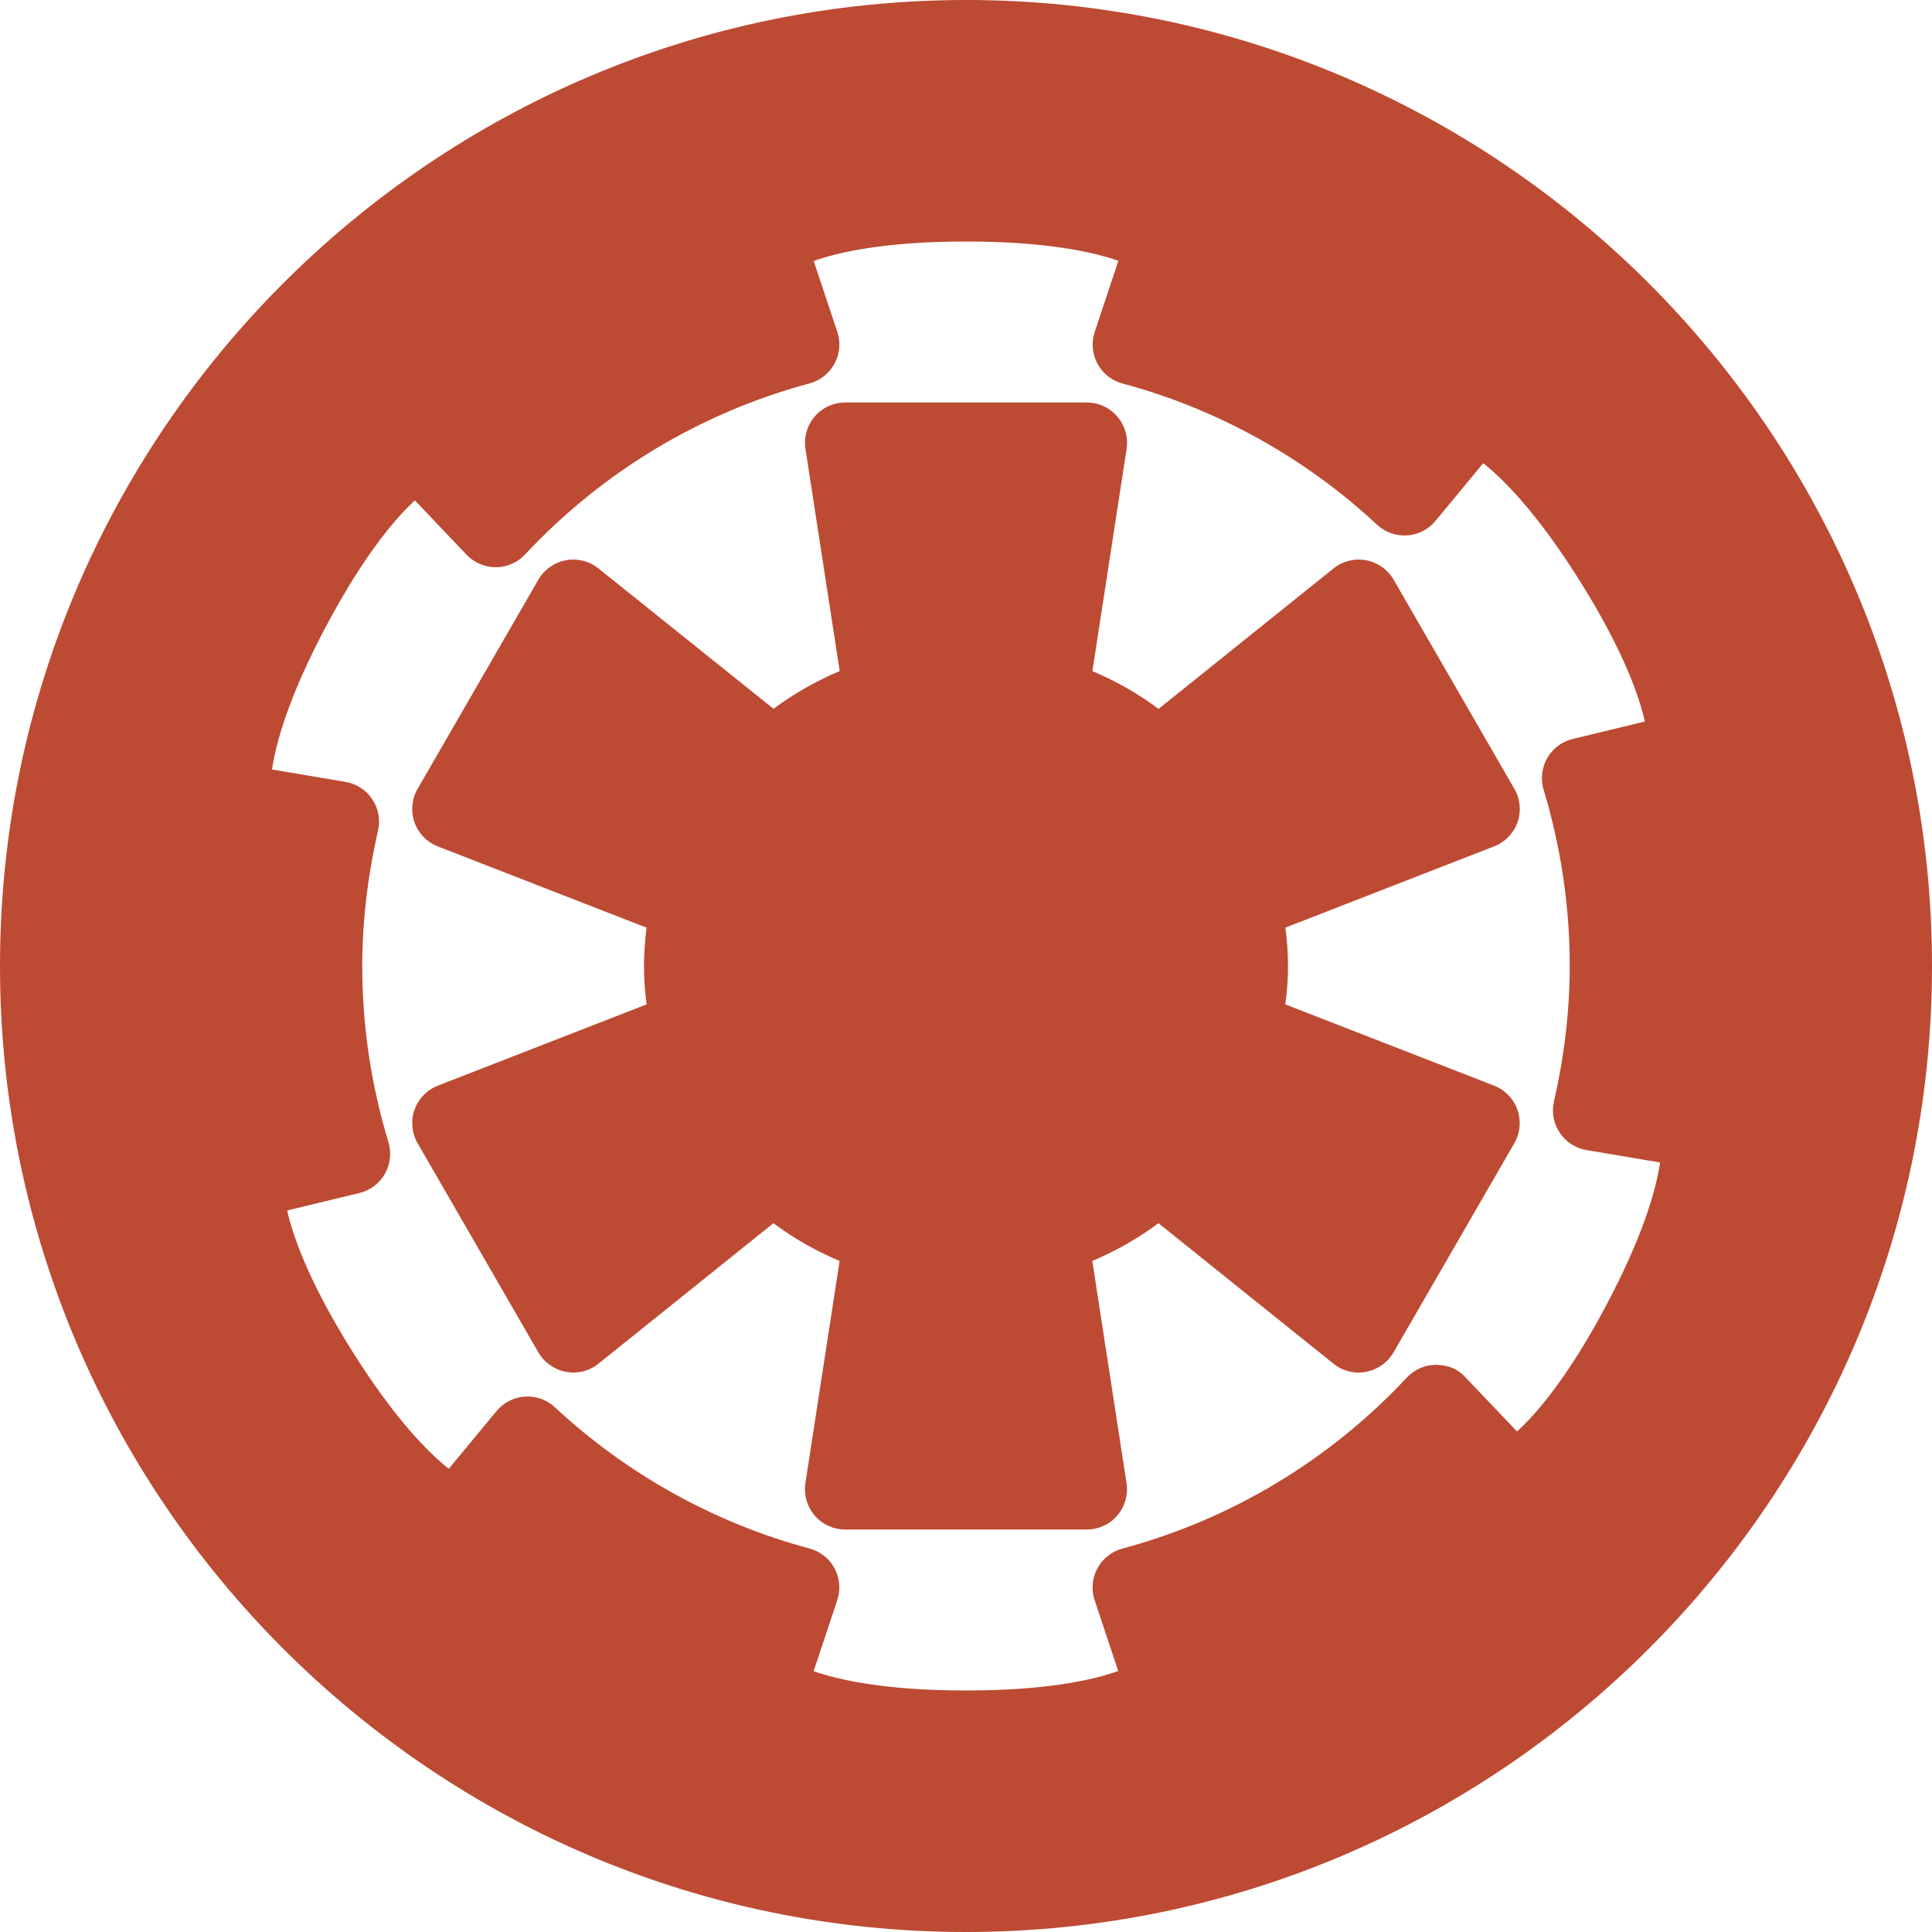
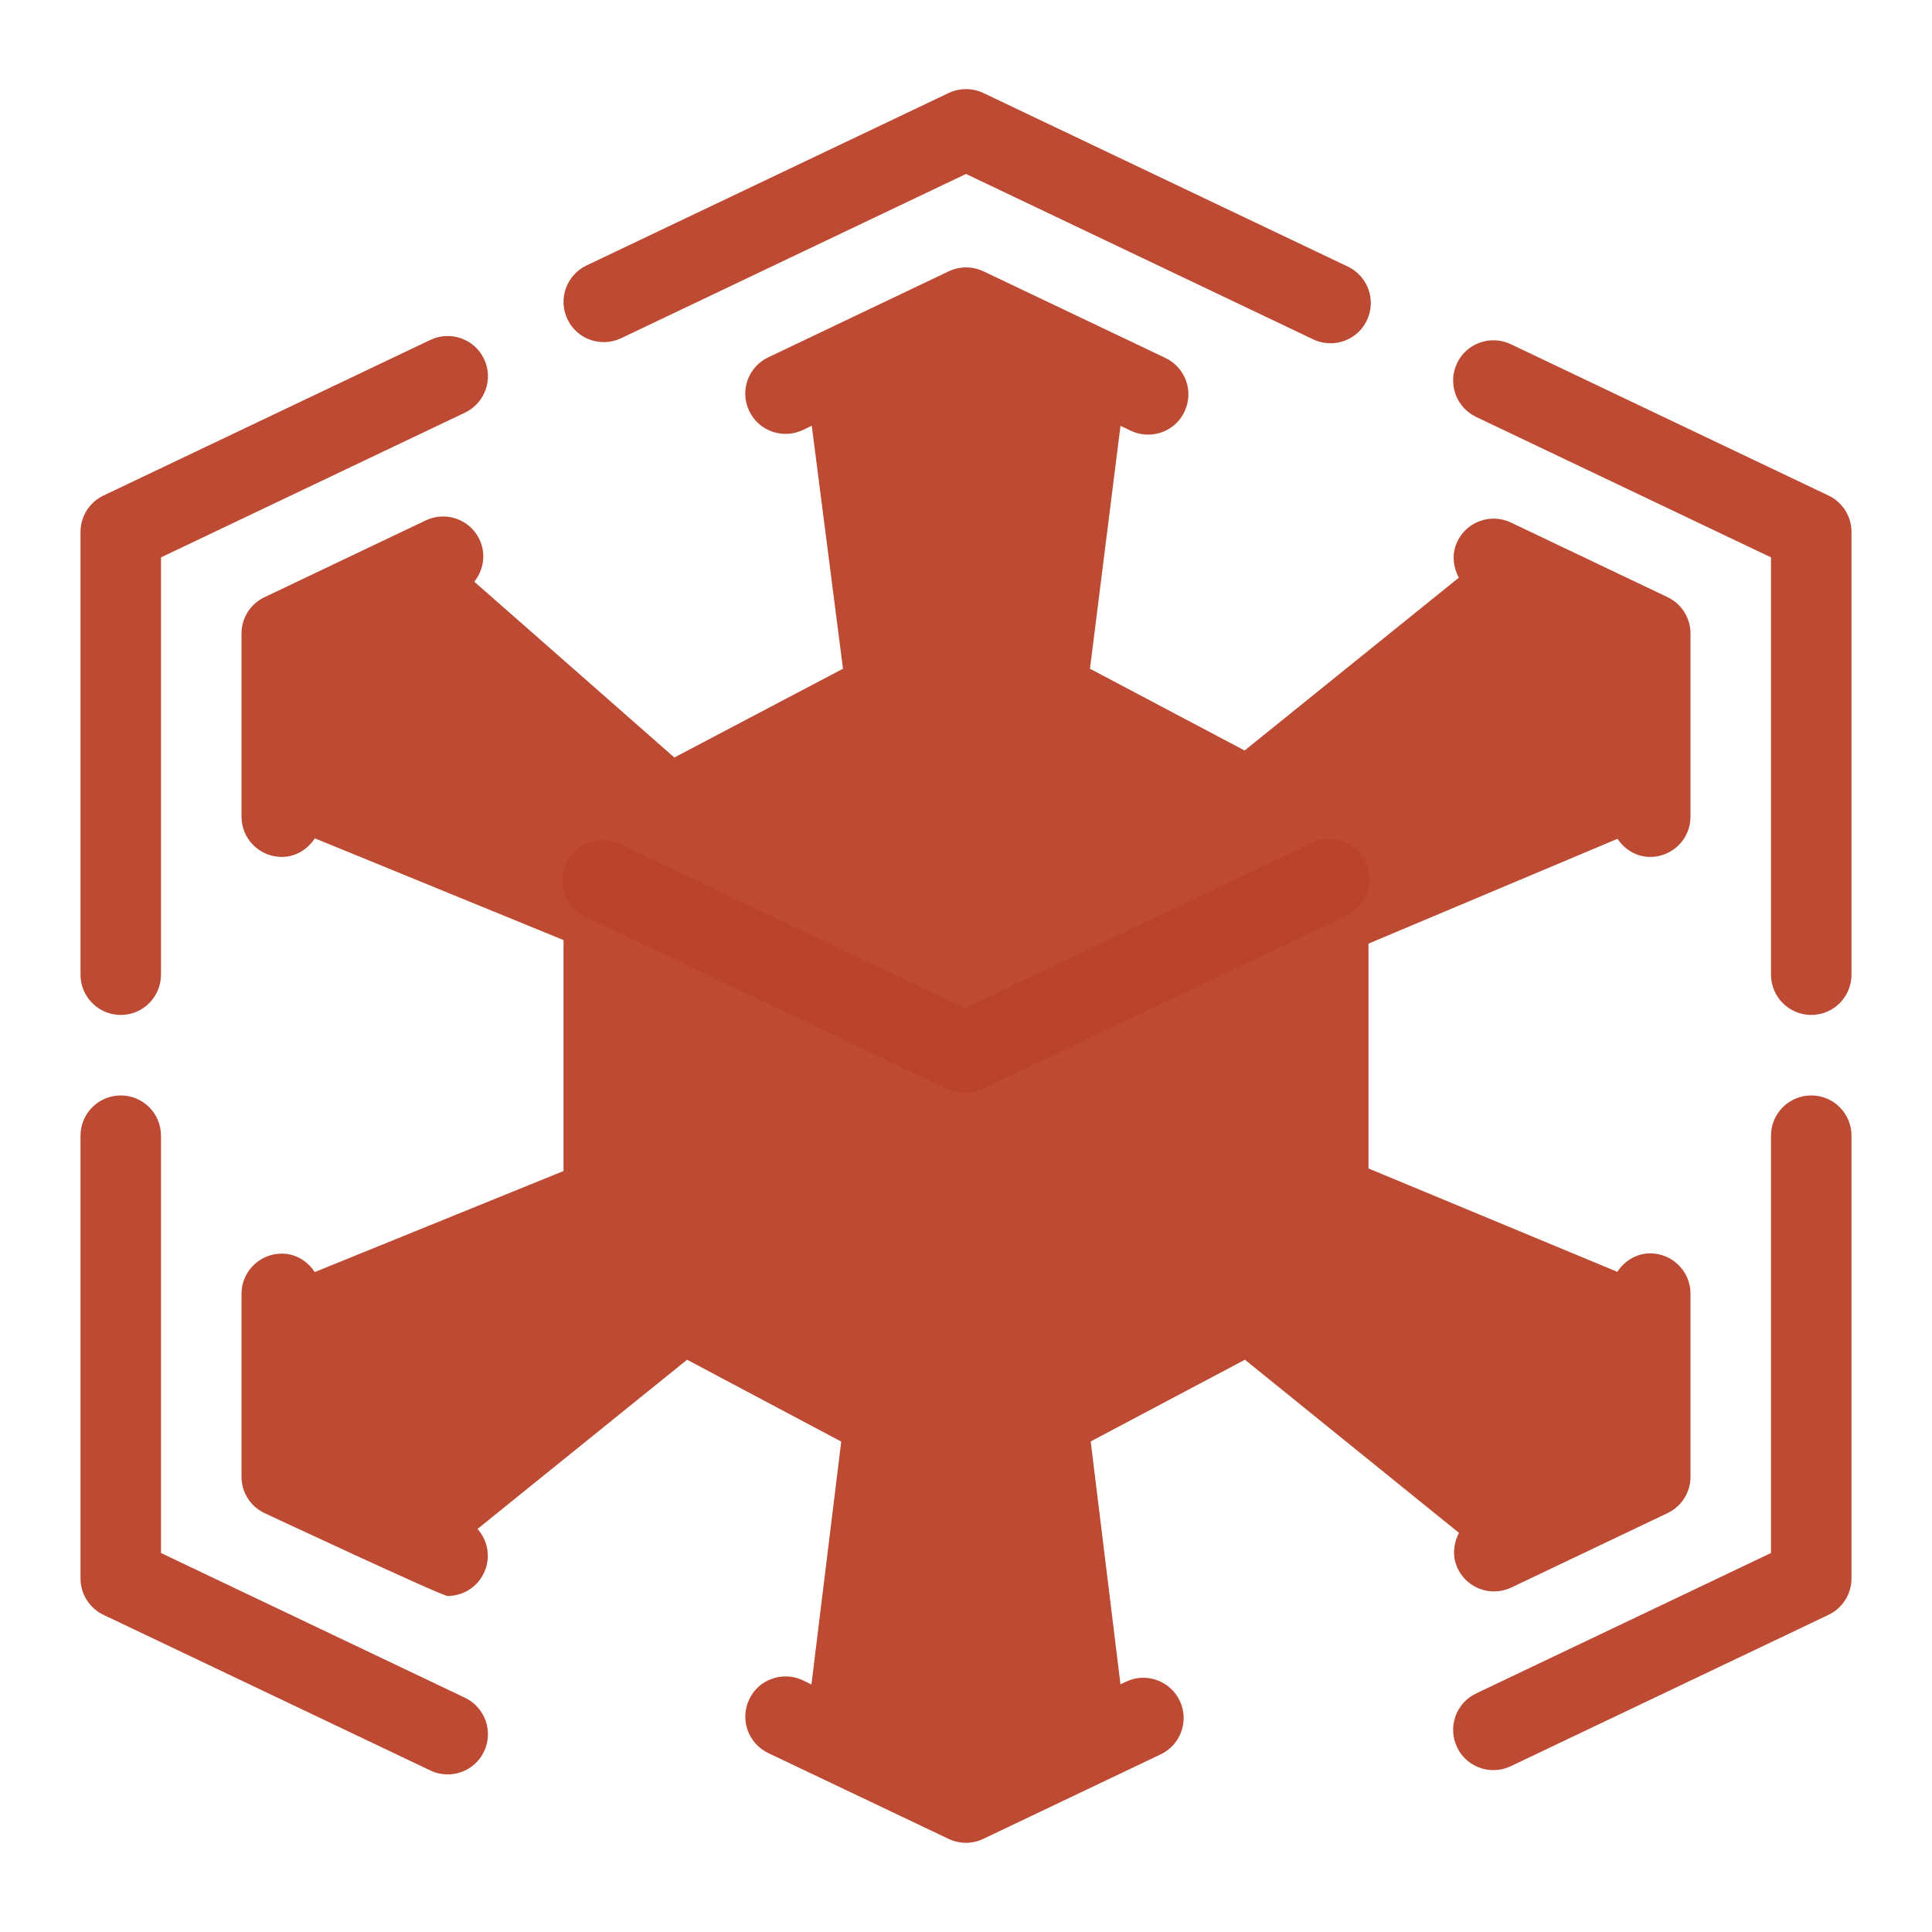
<svg xmlns="http://www.w3.org/2000/svg" enable-background="new 0 0 24 24" id="Layer_1" version="1.1" viewBox="0 0 24 24" xml:space="preserve">
  <g>
-     <path d="M12,0C5.383,0,0,5.383,0,12s5.383,12,12,12s12-5.383,12-12S18.617,0,12,0z    M18.204,17.109c-0.095-0.1-0.193-0.148-0.365-0.155   c-0.138,0-0.269,0.058-0.363,0.159c-0.96,1.027-2.181,1.761-3.533,2.124   c-0.133,0.036-0.246,0.125-0.311,0.246c-0.065,0.121-0.078,0.264-0.034,0.395   l0.293,0.88C13.592,20.865,13.014,21,12,21c-1.02,0-1.599-0.137-1.893-0.24   l0.294-0.883c0.043-0.131,0.031-0.274-0.034-0.395   c-0.065-0.122-0.178-0.21-0.311-0.246c-1.174-0.314-2.268-0.921-3.162-1.754   c-0.101-0.094-0.232-0.141-0.374-0.133c-0.137,0.009-0.265,0.074-0.353,0.181   l-0.592,0.716c-0.25-0.198-0.671-0.617-1.209-1.476   c-0.54-0.865-0.731-1.429-0.799-1.733l0.897-0.217   c0.134-0.032,0.249-0.118,0.317-0.238s0.084-0.262,0.044-0.394   C4.61,13.478,4.5,12.742,4.5,12c0-0.547,0.066-1.113,0.196-1.682   c0.031-0.134,0.005-0.275-0.072-0.39c-0.076-0.114-0.197-0.192-0.333-0.215   L3.379,9.559C3.425,9.244,3.577,8.669,4.053,7.775   c0.479-0.901,0.872-1.348,1.101-1.559l0.642,0.675   c0.094,0.099,0.226,0.155,0.362,0.155c0,0,0.001,0,0.002,0   c0.138-0,0.269-0.058,0.363-0.159c0.96-1.027,2.181-1.761,3.533-2.124   c0.133-0.036,0.246-0.125,0.311-0.246c0.065-0.121,0.078-0.264,0.034-0.395   l-0.293-0.88C10.408,3.135,10.986,3,12,3c1.02,0,1.599,0.137,1.893,0.24   l-0.294,0.883c-0.043,0.131-0.031,0.274,0.034,0.395   c0.065,0.122,0.178,0.21,0.311,0.246c1.174,0.314,2.268,0.921,3.162,1.754   c0.101,0.094,0.232,0.141,0.374,0.133c0.137-0.009,0.265-0.074,0.353-0.181   l0.592-0.716c0.25,0.198,0.671,0.617,1.209,1.476   c0.54,0.865,0.731,1.429,0.799,1.733l-0.897,0.217   c-0.134,0.032-0.248,0.118-0.316,0.238s-0.084,0.262-0.044,0.394   C19.39,10.522,19.5,11.258,19.5,12c0,0.547-0.066,1.113-0.196,1.682   c-0.031,0.134-0.005,0.275,0.072,0.39c0.076,0.114,0.197,0.192,0.333,0.215   l0.913,0.154c-0.046,0.315-0.198,0.889-0.674,1.784s-0.867,1.342-1.103,1.557   L18.204,17.109z" fill="#ba432bf5" />
-     <path d="M18.851,10.215c0.048-0.138,0.034-0.29-0.039-0.416l-1.5-2.598   c-0.073-0.126-0.198-0.214-0.341-0.241c-0.144-0.027-0.292,0.01-0.405,0.101   l-2.174,1.745c-0.252-0.188-0.527-0.345-0.822-0.469l0.425-2.76   c0.022-0.145-0.02-0.291-0.115-0.402C13.785,5.063,13.646,5,13.5,5h-3   c-0.146,0-0.285,0.063-0.379,0.174c-0.095,0.111-0.137,0.257-0.115,0.402   l0.425,2.76c-0.295,0.125-0.57,0.281-0.822,0.469L7.434,7.061   C7.321,6.97,7.173,6.933,7.029,6.96C6.886,6.987,6.761,7.075,6.688,7.201   l-1.5,2.598c-0.073,0.126-0.087,0.278-0.039,0.416   c0.048,0.137,0.154,0.247,0.291,0.3l2.592,1.009C8.011,11.687,8,11.845,8,12   s0.011,0.313,0.032,0.477l-2.592,1.009c-0.136,0.053-0.242,0.163-0.291,0.3   c-0.048,0.138-0.034,0.29,0.039,0.416l1.5,2.598   c0.073,0.126,0.198,0.214,0.341,0.241c0.145,0.028,0.292-0.009,0.405-0.101   l2.174-1.745c0.252,0.188,0.527,0.345,0.822,0.469l-0.425,2.76   c-0.022,0.145,0.02,0.291,0.115,0.402C10.215,18.937,10.354,19,10.5,19h3   c0.146,0,0.285-0.063,0.379-0.174c0.095-0.111,0.137-0.257,0.115-0.402   l-0.425-2.76c0.295-0.125,0.57-0.281,0.822-0.469l2.174,1.745   c0.114,0.092,0.262,0.129,0.405,0.101c0.143-0.027,0.268-0.115,0.341-0.241   l1.5-2.598c0.073-0.126,0.087-0.278,0.039-0.416   c-0.048-0.137-0.154-0.247-0.291-0.3l-2.592-1.009C15.989,12.313,16,12.155,16,12   s-0.011-0.313-0.032-0.477l2.592-1.009   C18.696,10.462,18.802,10.352,18.851,10.215z" fill="#ba432bf5" />
+     <path d="M11.985,13.578c-0.073,0-0.146-0.016-0.215-0.048l-4.5-2.143   c-0.249-0.119-0.355-0.417-0.236-0.667c0.118-0.25,0.418-0.354,0.666-0.237   l4.285,2.041l4.314-2.055c0.248-0.118,0.547-0.014,0.666,0.237   c0.119,0.249,0.013,0.547-0.236,0.667l-4.529,2.157   C12.132,13.562,12.059,13.578,11.985,13.578z" fill="#ba432bf5" />
+   </g>
+   <g>
+     <path d="M22.715,6.156L18.766,4.275c-0.248-0.117-0.548-0.013-0.666,0.237   c-0.119,0.249-0.013,0.547,0.236,0.667L22,6.924v5.184c0,0.276,0.224,0.5,0.5,0.5   s0.5-0.224,0.5-0.5v-5.5C23,6.415,22.889,6.239,22.715,6.156z" fill="#ba432bf5" />
+     <path d="M1.5,12.608c0.276,0,0.5-0.224,0.5-0.5V6.924l3.776-1.798   C6.025,5.007,6.132,4.708,6.013,4.459c-0.118-0.25-0.42-0.354-0.666-0.237   L1.285,6.156C1.111,6.239,1,6.415,1,6.608v5.5C1,12.384,1.224,12.608,1.5,12.608z" fill="#ba432bf5" />
+     <path d="M7.715,4.202L12,2.161l4.314,2.055   c0.069,0.033,0.143,0.048,0.215,0.048c0.187,0,0.366-0.105,0.451-0.285   c0.119-0.249,0.013-0.547-0.236-0.667l-4.529-2.157   c-0.137-0.064-0.293-0.064-0.43,0l-4.5,2.143   C7.036,3.418,6.93,3.716,7.049,3.965C7.166,4.215,7.466,4.319,7.715,4.202z" fill="#ba432bf5" />
+     <path d="M22.5,13.608c-0.276,0-0.5,0.224-0.5,0.5v5.184l-3.664,1.745   c-0.249,0.119-0.355,0.417-0.236,0.667c0.085,0.18,0.265,0.285,0.451,0.285   c0.072,0,0.146-0.016,0.215-0.048l3.949-1.881C22.889,19.976,23,19.801,23,19.608v-5.5   C23,13.831,22.776,13.608,22.5,13.608z" fill="#ba432bf5" />
+     <path d="M5.776,21.09L2,19.292v-5.184c0-0.276-0.224-0.5-0.5-0.5s-0.5,0.224-0.5,0.5   v5.5c0,0.193,0.111,0.369,0.285,0.452l4.062,1.934   c0.069,0.033,0.143,0.048,0.215,0.048c0.187,0,0.366-0.105,0.451-0.285   C6.132,21.508,6.025,21.209,5.776,21.09z" fill="#ba432bf5" />
+     <path d="M15.465,16.891l2.659,2.151c-0.07,0.134-0.086,0.295-0.016,0.442   c0.085,0.18,0.265,0.285,0.451,0.285c0.072,0,0.146-0.016,0.215-0.048   l1.94-0.924C20.889,18.714,21,18.538,21,18.345v-2.275c0-0.276-0.224-0.5-0.5-0.5   c-0.174,0-0.32,0.094-0.409,0.229L17,14.515v-2.793l3.093-1.302   c0.09,0.133,0.234,0.225,0.407,0.225c0.276,0,0.5-0.224,0.5-0.5V7.87   c0-0.193-0.111-0.369-0.285-0.452l-1.946-0.927   c-0.249-0.118-0.548-0.013-0.666,0.237c-0.071,0.149-0.054,0.312,0.019,0.448   l-2.661,2.147l-1.921-1.016l0.379-3.017l0.129,0.061   c0.069,0.033,0.143,0.048,0.215,0.048c0.187,0,0.366-0.105,0.451-0.285   c0.119-0.25,0.013-0.548-0.236-0.667l-2.262-1.077   c-0.137-0.064-0.293-0.064-0.43,0L9.543,4.439   C9.294,4.558,9.187,4.856,9.307,5.105C9.425,5.355,9.724,5.459,9.973,5.342   l0.111-0.053l0.388,3.018L8.377,9.41L5.892,7.226   c0.115-0.145,0.15-0.346,0.064-0.525C5.838,6.45,5.537,6.347,5.29,6.464   L3.285,7.419C3.111,7.502,3,7.677,3,7.87v2.275c0,0.276,0.224,0.5,0.5,0.5   c0.175,0,0.322-0.095,0.411-0.231L7,11.678v2.869l-3.09,1.255   C3.821,15.667,3.675,15.573,3.5,15.573c-0.276,0-0.5,0.224-0.5,0.5v2.272   c0,0.193,0.111,0.369,0.285,0.451c0,0,2.203,1.03,2.275,1.03   c0.187,0,0.365-0.105,0.451-0.285c0.09-0.187,0.051-0.403-0.079-0.548   l2.603-2.102l1.915,1.017l-0.37,3.017L9.973,20.873   c-0.248-0.117-0.548-0.014-0.666,0.237c-0.119,0.249-0.013,0.547,0.236,0.667   l2.242,1.067C11.854,22.876,11.927,22.892,12,22.892s0.147-0.016,0.215-0.049   l2.204-1.05c0.249-0.119,0.355-0.417,0.236-0.666   c-0.12-0.25-0.419-0.355-0.666-0.237l-0.07,0.033l-0.37-3.017L15.465,16.891z" fill="#ba432bf5" />
  </g>
  <g />
  <g />
  <g />
  <g />
  <g />
  <g />
  <g />
  <g />
  <g />
  <g />
  <g />
  <g />
  <g />
  <g />
  <g />
</svg>
